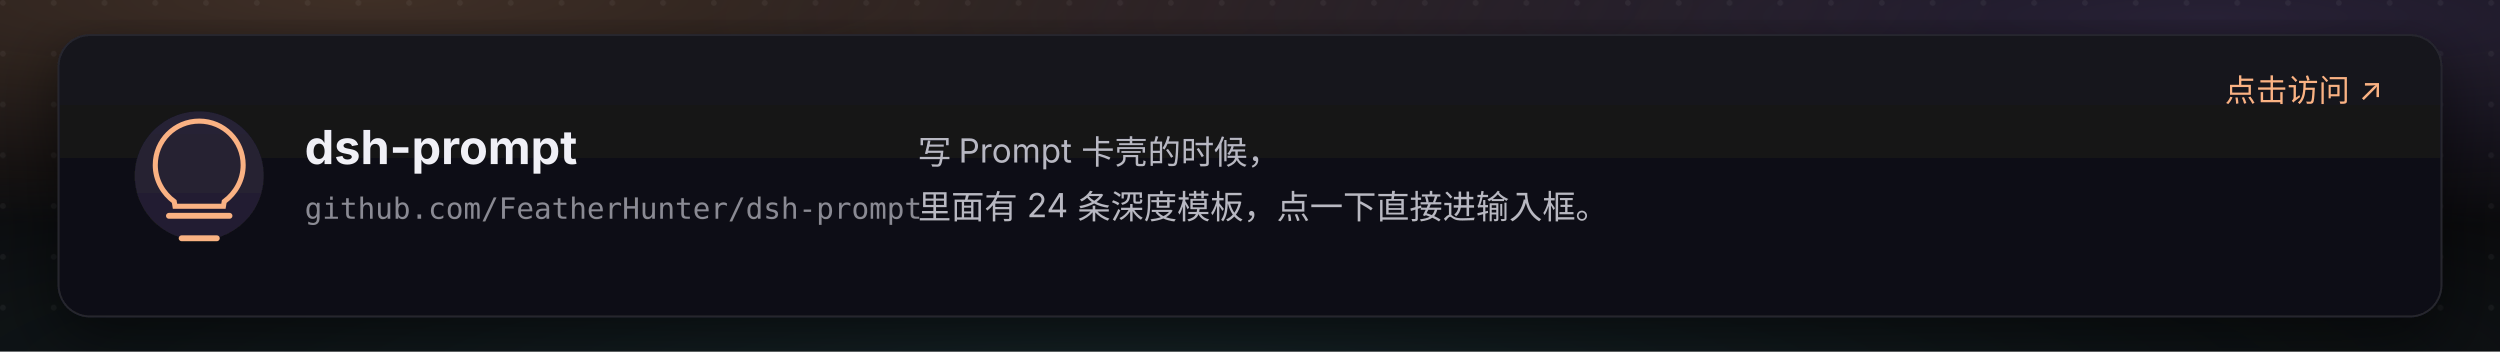
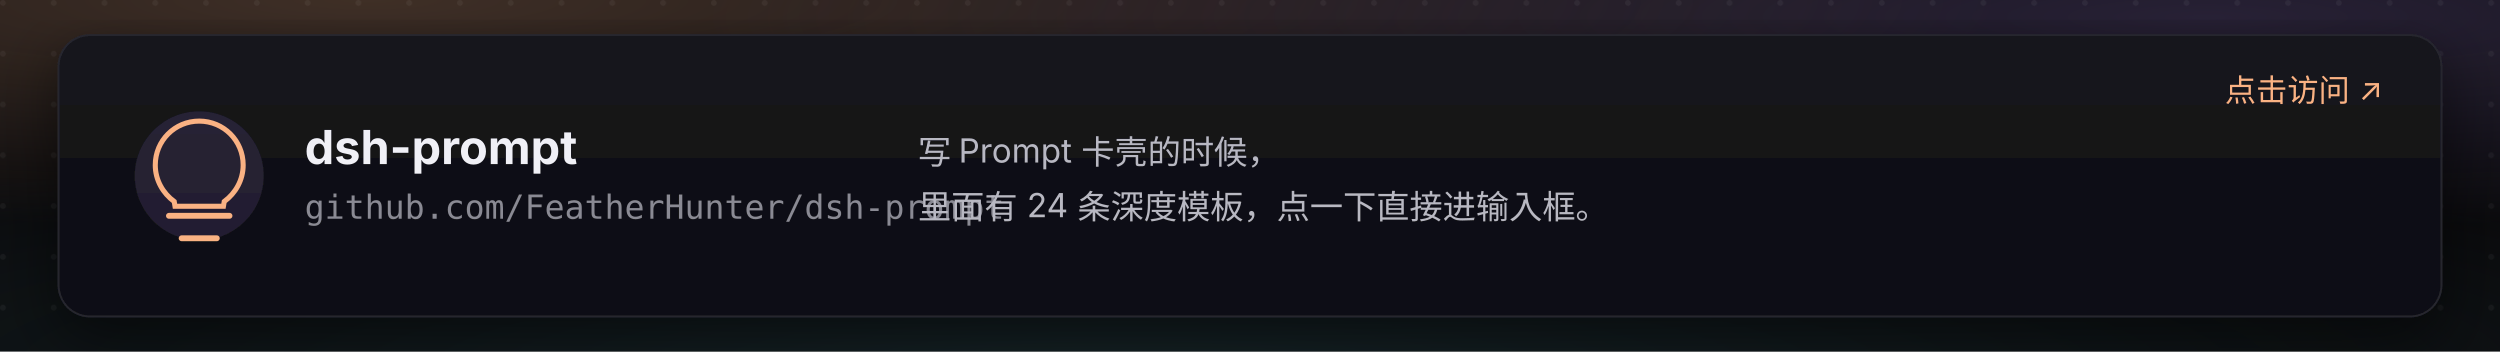
<svg xmlns="http://www.w3.org/2000/svg" width="1280" height="180" viewBox="0 0 1280 180">
  <defs>
    <radialGradient id="hO" cx="15%" cy="0%" r="65%">
      <stop offset="0%" stop-color="#FAB283" stop-opacity="0.22" />
      <stop offset="100%" stop-color="#FAB283" stop-opacity="0" />
    </radialGradient>
    <radialGradient id="hV" cx="88%" cy="5%" r="60%">
      <stop offset="0%" stop-color="#9D7CD8" stop-opacity="0.20" />
      <stop offset="100%" stop-color="#9D7CD8" stop-opacity="0" />
    </radialGradient>
    <radialGradient id="hT" cx="45%" cy="105%" r="70%">
      <stop offset="0%" stop-color="#56B6C2" stop-opacity="0.14" />
      <stop offset="100%" stop-color="#56B6C2" stop-opacity="0" />
    </radialGradient>
    <linearGradient id="cardG" x1="0" y1="0" x2="0" y2="1">
      <stop offset="0%" stop-color="#15151c" />
      <stop offset="100%" stop-color="#0d0d12" />
    </linearGradient>
    <filter id="glow" x="-30%" y="-30%" width="160%" height="160%">
      <feDropShadow dx="0" dy="10" stdDeviation="16" flood-color="#000" flood-opacity="0.55" />
    </filter>
    <pattern id="dots" width="26" height="26" patternUnits="userSpaceOnUse">
      <circle cx="1.5" cy="1.5" r="1.5" fill="#ffffff" opacity="0.05" />
    </pattern>
  </defs>
  <rect width="100%" height="100%" fill="#0a0a0c" />
  <rect width="100%" height="100%" fill="url(#hO)" />
  <rect width="100%" height="100%" fill="url(#hV)" />
  <rect width="100%" height="100%" fill="url(#hT)" />
  <rect width="100%" height="100%" fill="url(#dots)" />
  <g filter="url(#glow)">
    <rect x="30" y="18" width="1220" height="144" rx="16" fill="url(#cardG)" stroke="#26262f" />
    <circle cx="102" cy="90" r="33" fill="#9D7CD8" opacity="0.14" />
    <path d="M102 62c-12.5 0-22.5 10-22.5 22.5 0 7.7 3.9 14.4 9.7 18.7l.4 2.4h24.8l.4-2.4c5.8-4.3 9.7-11 9.7-18.7 0-12.5-10-22.5-22.5-22.5z" fill="none" stroke="#FAB283" stroke-width="2.6" />
    <path d="M86.5 110.5h31" stroke="#FAB283" stroke-width="3" stroke-linecap="round" />
    <path d="M93 122h18" stroke="#FAB283" stroke-width="3" stroke-linecap="round" />
    <text x="156" y="84" font-family="-apple-system,Segoe UI,Microsoft YaHei,PingFang SC,sans-serif" font-size="24" font-weight="700" fill="#f0f0f6">dsh-prompt</text>
-     <text x="156" y="112" font-family="ui-monospace,SFMono-Regular,Menlo,Consolas,monospace" font-size="15" fill="#8a8a94">github.com/FeatherHunter/dsh-prompt</text>
+     <text x="156" y="112" font-family="'JetBrains Mono',ui-monospace,SFMono-Regular,Menlo,Consolas,monospace" font-size="17" fill="#8a8a94">github.com/FeatherHunter/dsh-prompt</text>
    <text x="470" y="84" font-family="-apple-system,Segoe UI,Microsoft YaHei,PingFang SC,sans-serif" font-size="17" fill="#b8b8c2">写 Prompt 卡壳的时候，</text>
    <text x="470" y="112" font-family="-apple-system,Segoe UI,Microsoft YaHei,PingFang SC,sans-serif" font-size="17" fill="#b8b8c2">里面有 24 条深度模板，点一下直接进输入框。</text>
    <text x="1220" y="52" text-anchor="end" font-family="-apple-system,Segoe UI,Microsoft YaHei,PingFang SC,sans-serif" font-size="16" fill="#FAB283">点击访问 ↗</text>
  </g>
</svg>
